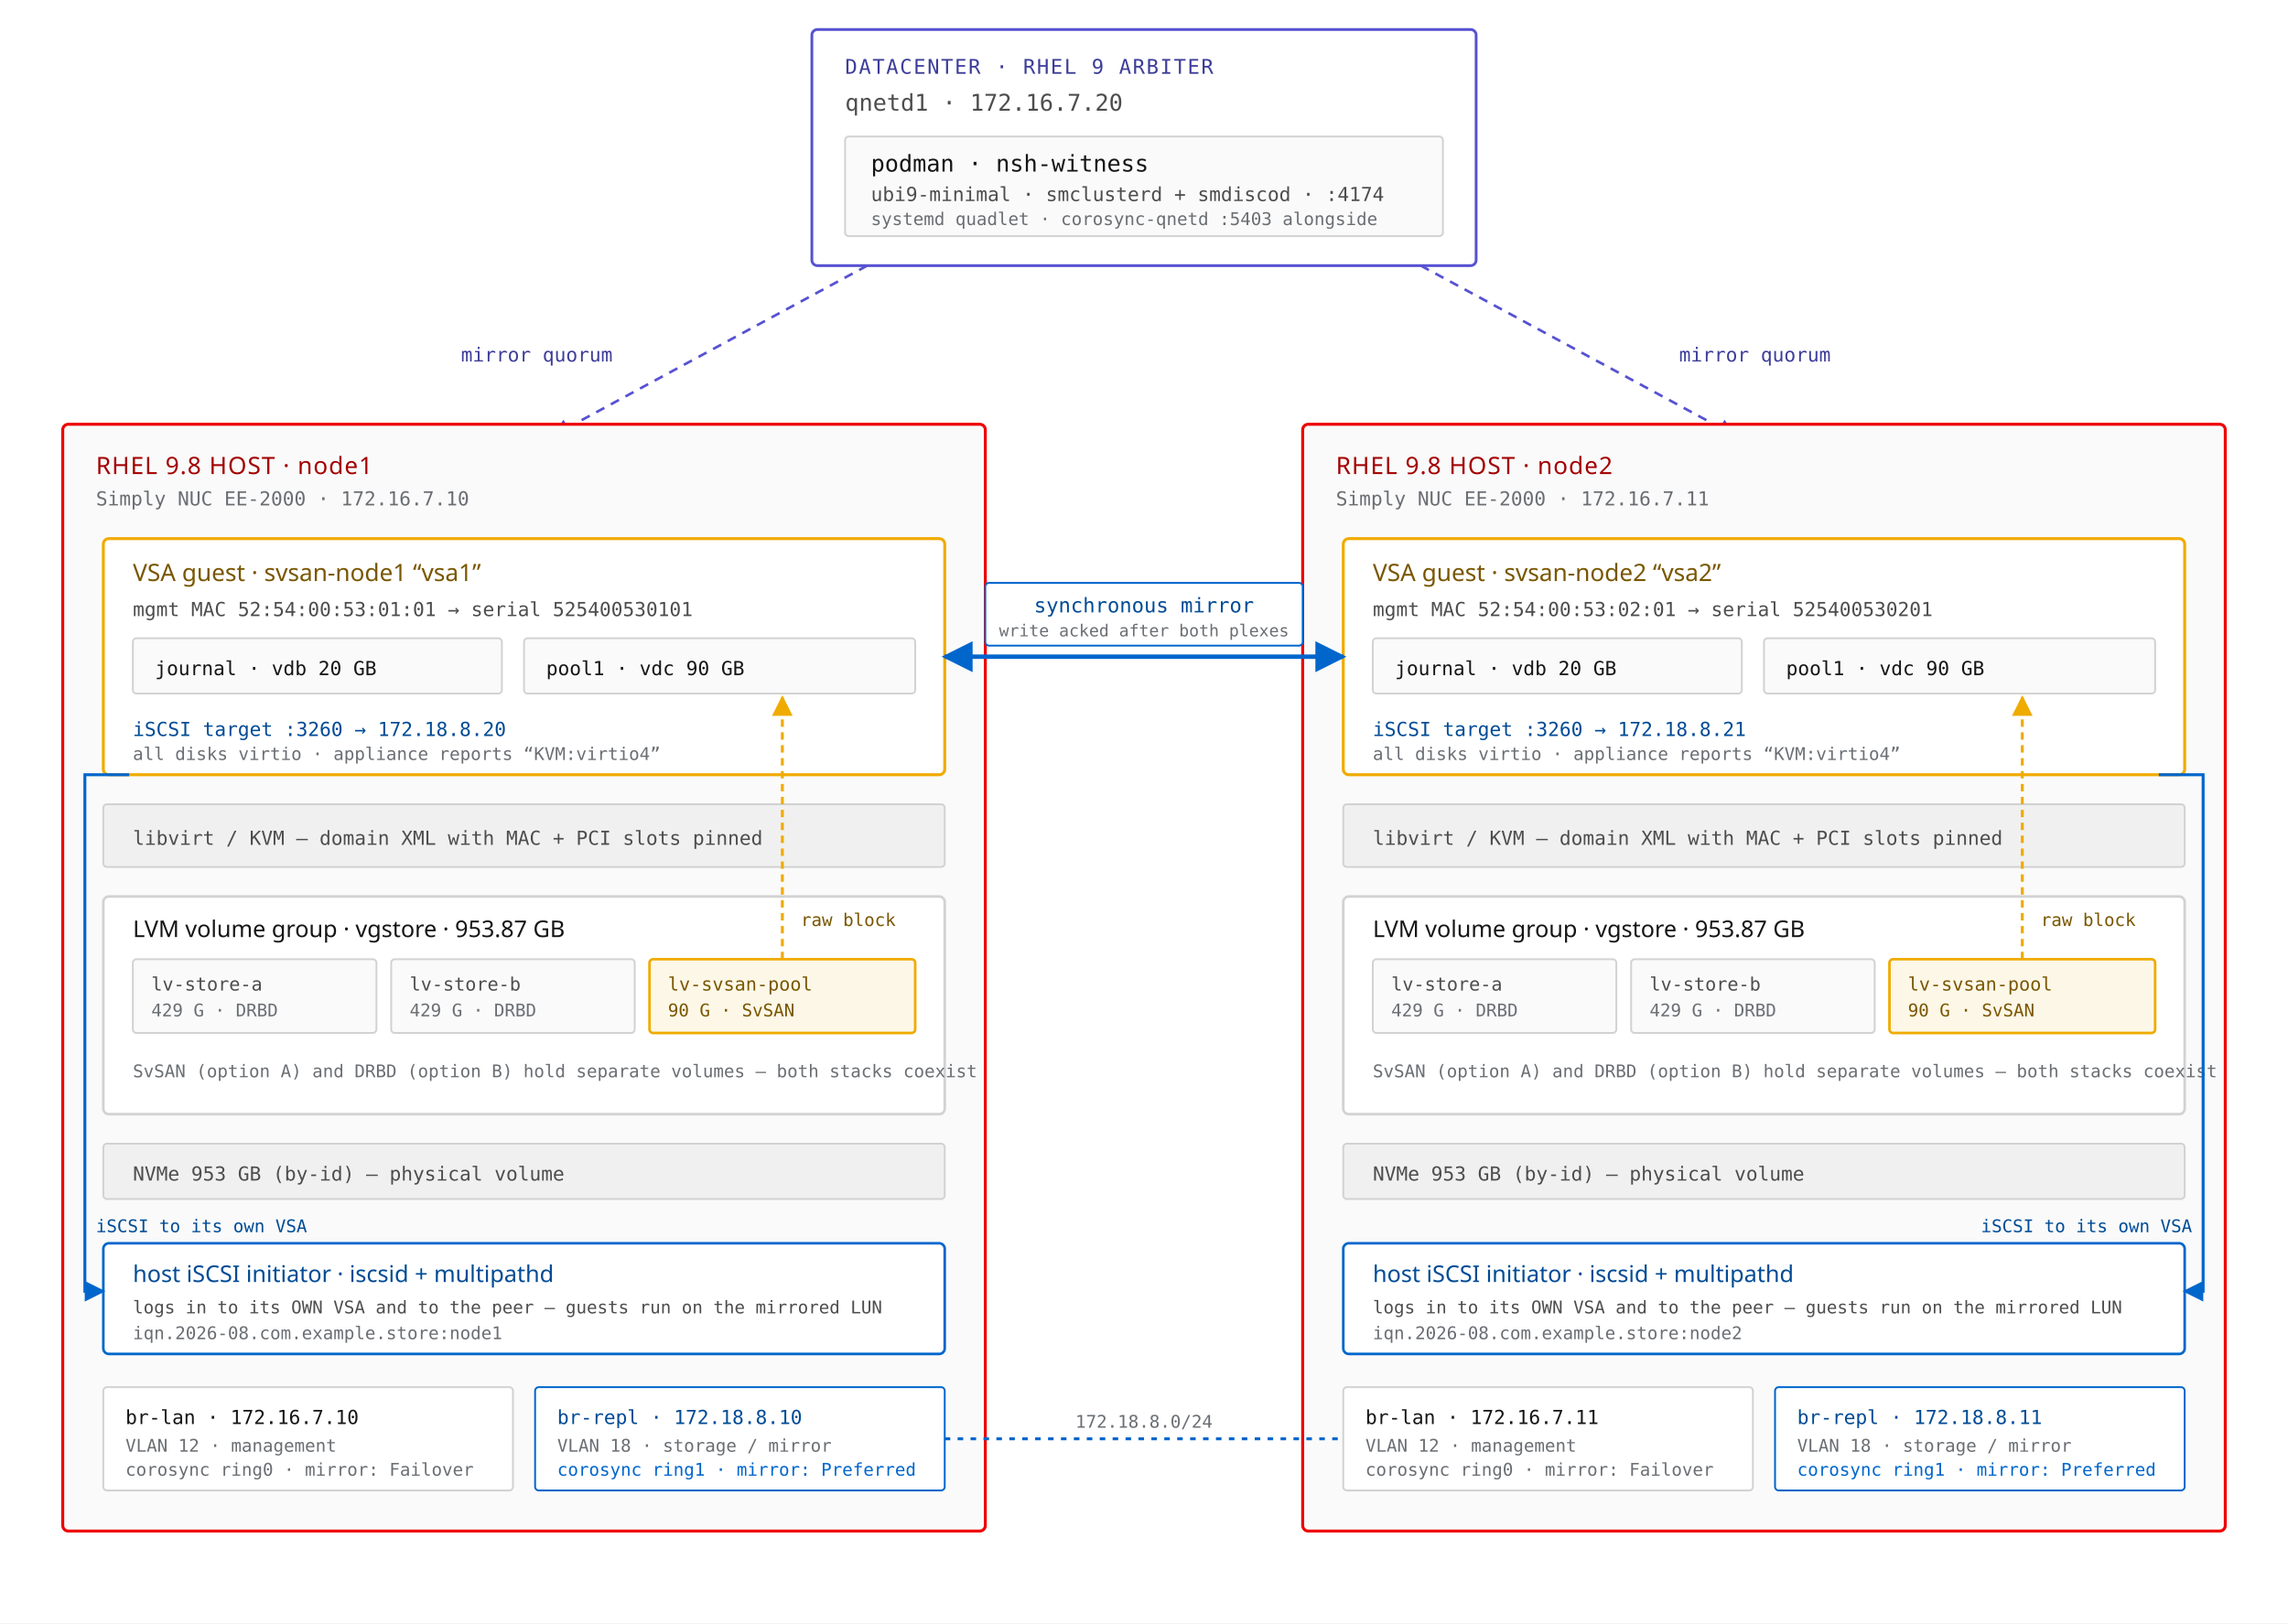
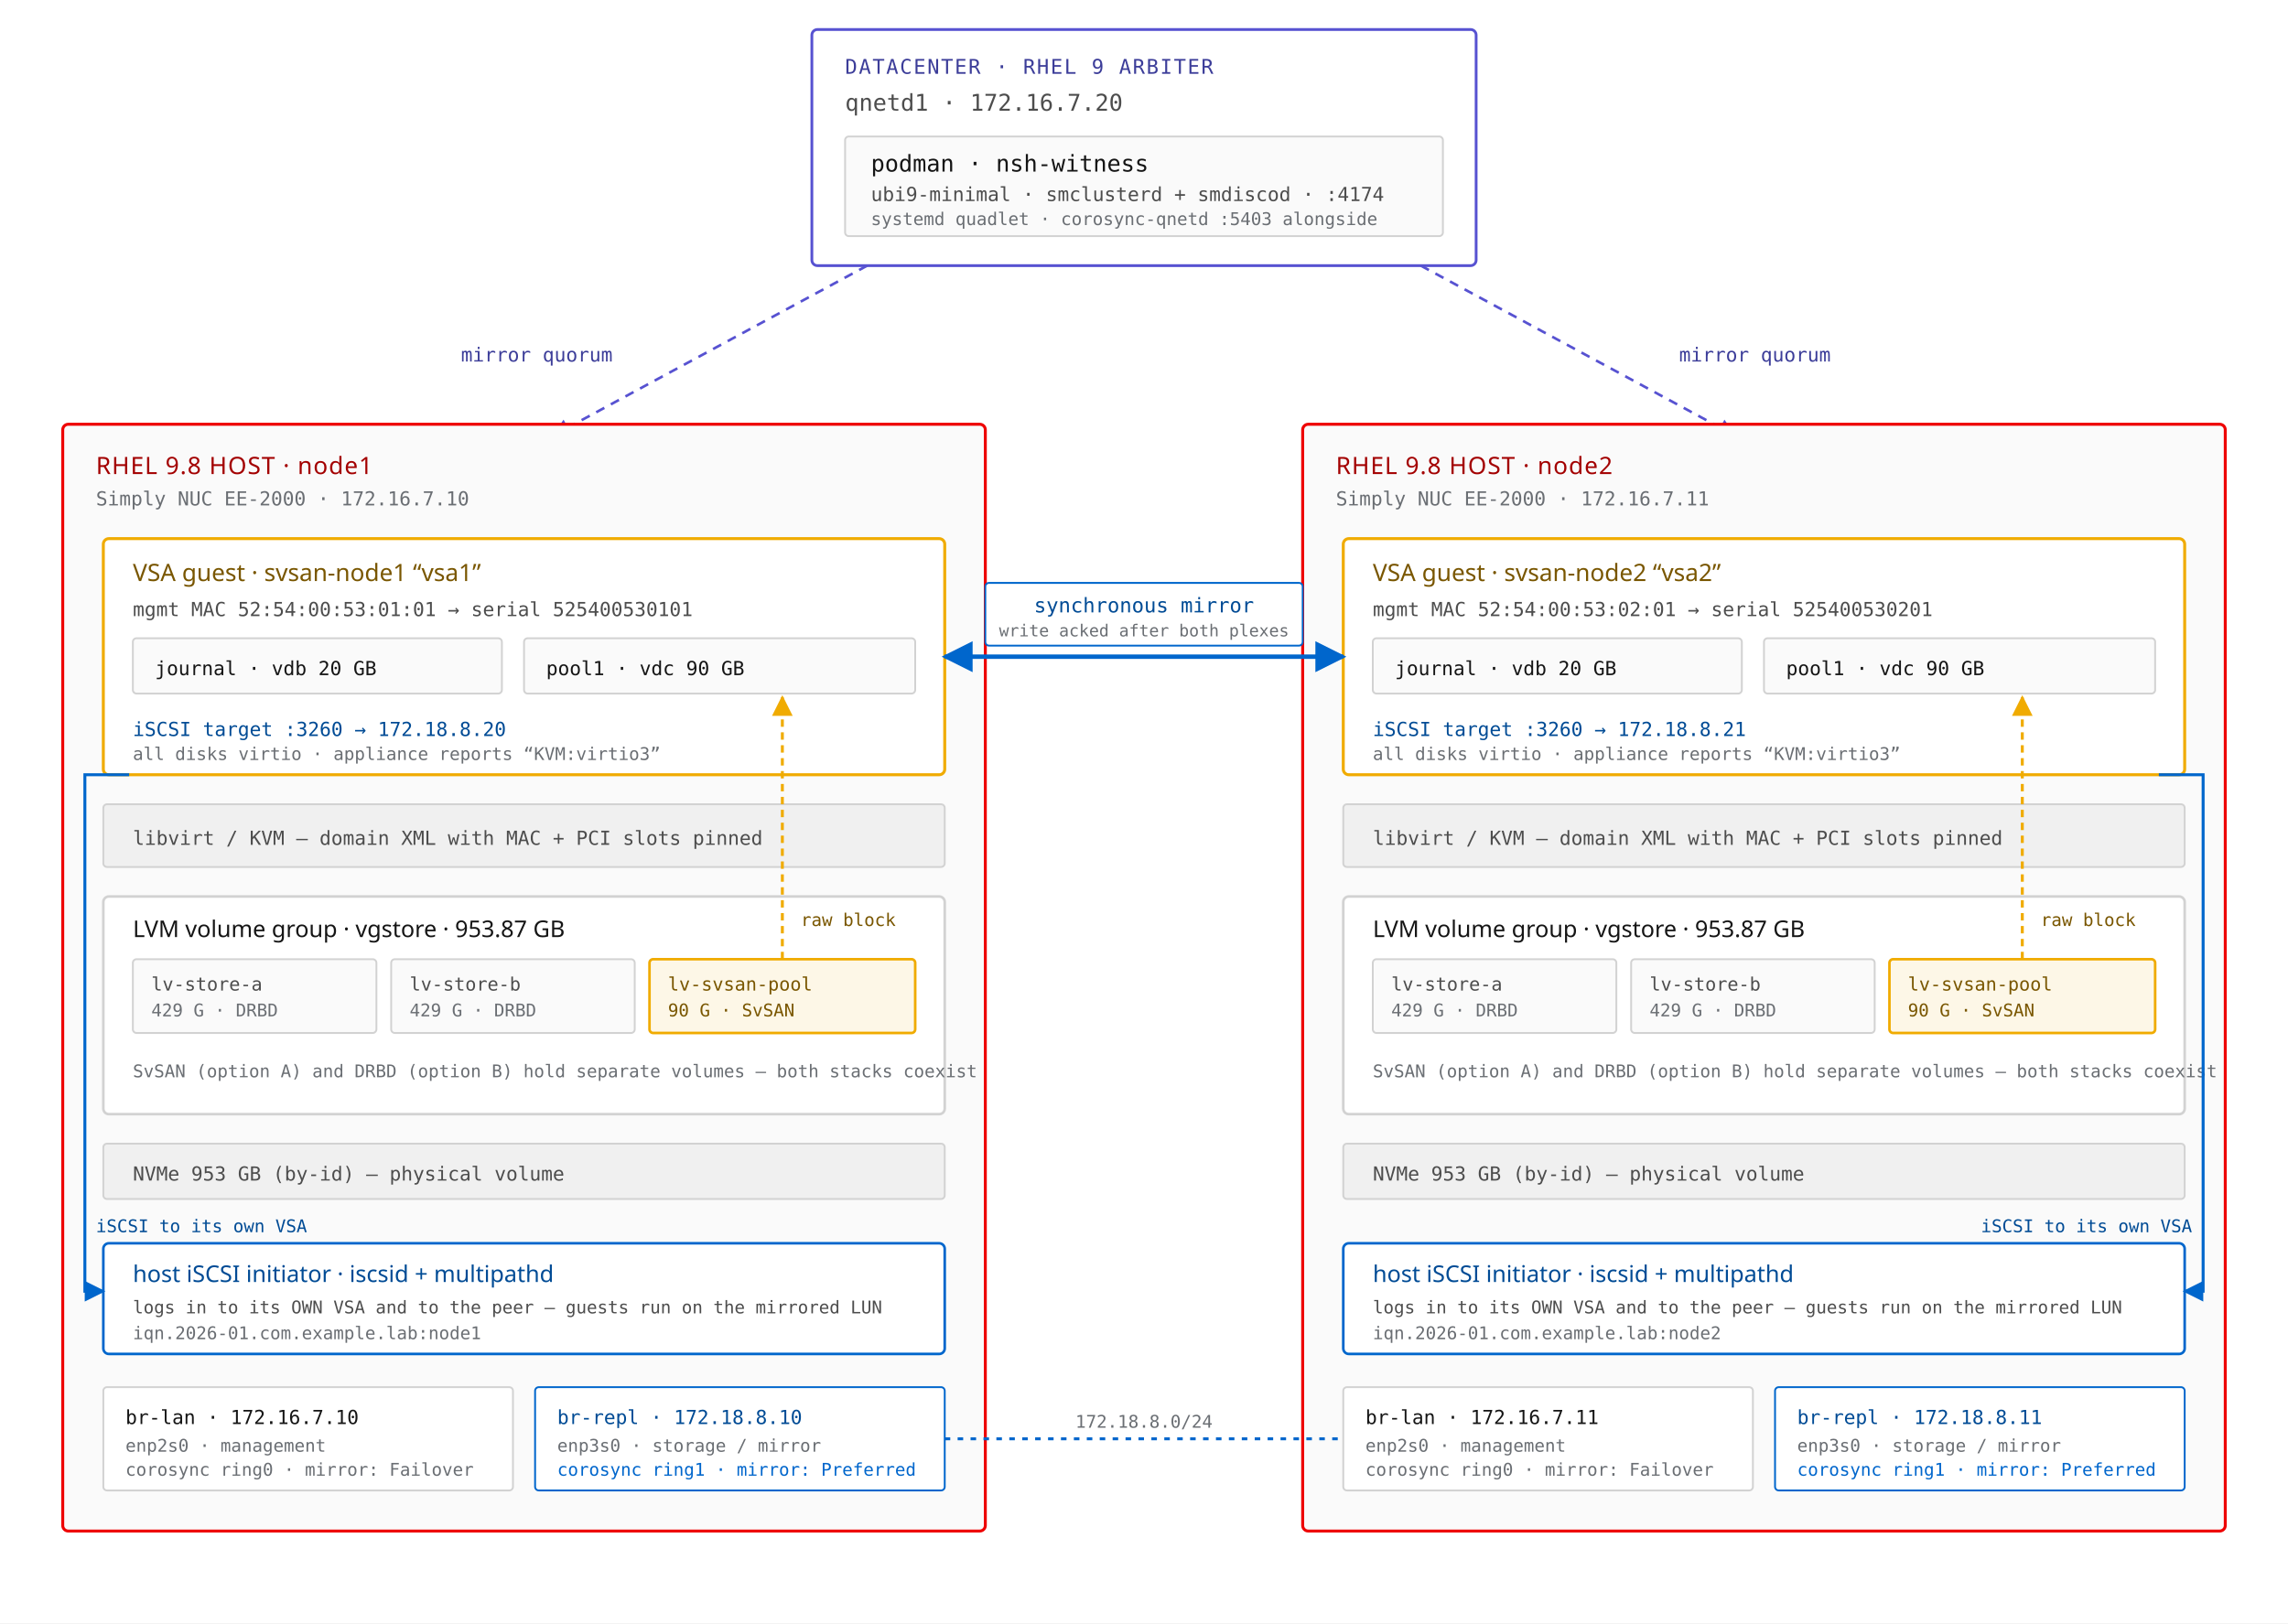
- <svg xmlns="http://www.w3.org/2000/svg" width="1240" height="880" viewBox="0 0 1240 880" role="img" aria-label="Two RHEL 9 hosts each running a StorMagic VSA on LVM-backed storage, mirroring synchronously over a storage VLAN, with a witness container on a third RHEL host arbitrating quorum.">
+ <svg xmlns="http://www.w3.org/2000/svg" width="1240" height="880" viewBox="0 0 1240 880" role="img" aria-label="Two RHEL 9 hosts each running a StorMagic VSA on LVM-backed storage, mirroring synchronously over a storage network, with a witness container on a third RHEL host arbitrating quorum.">
  <rect width="1240" height="880" fill="#ffffff" />
  <defs>
    <marker id="ar" viewBox="0 0 10 10" refX="9" refY="5" markerWidth="7" markerHeight="7" orient="auto-start-reverse">
      <path d="M0,0 L10,5 L0,10 z" fill="context-stroke" />
    </marker>
  </defs>
  <rect x="440" y="16" width="360" height="128" rx="3" fill="#ffffff" stroke="#5752d1" stroke-width="1.5" />
  <text x="458" y="40" font-family="Red Hat Mono, monospace" font-size="11" fill="#3c3d99" letter-spacing="0.8">DATACENTER · RHEL 9 ARBITER</text>
  <text x="458" y="60" font-family="Red Hat Mono, monospace" font-size="12.5" fill="#4d4d4d">qnetd1 · 172.16.7.20</text>
  <rect x="458" y="74" width="324" height="54" rx="2" fill="#fafafa" stroke="#d2d2d2" />
  <text x="472" y="93" font-family="Red Hat Mono, monospace" font-size="12.5" fill="#151515">podman · nsh-witness</text>
  <text x="472" y="109" font-family="Red Hat Mono, monospace" font-size="10.5" fill="#4d4d4d">ubi9-minimal · smclusterd + smdiscod · :4174</text>
  <text x="472" y="122" font-family="Red Hat Mono, monospace" font-size="9.5" fill="#6a6e73">systemd quadlet · corosync-qnetd :5403 alongside</text>
  <path d="M470,144 L300,236" stroke="#5752d1" stroke-width="1.4" stroke-dasharray="5 4" fill="none" marker-end="url(#ar)" />
  <path d="M770,144 L940,236" stroke="#5752d1" stroke-width="1.4" stroke-dasharray="5 4" fill="none" marker-end="url(#ar)" />
  <text x="332" y="196" font-family="Red Hat Mono, monospace" font-size="10.5" fill="#3c3d99" text-anchor="end">mirror quorum</text>
  <text x="910" y="196" font-family="Red Hat Mono, monospace" font-size="10.5" fill="#3c3d99">mirror quorum</text>
  <rect x="34" y="230" width="500" height="600" rx="3" fill="#fafafa" stroke="#ee0000" stroke-width="1.6" />
  <text x="52" y="257" font-family="Red Hat Display, sans-serif" font-size="13" font-weight="500" fill="#a30000" letter-spacing="0.5">RHEL 9.8 HOST · node1</text>
  <text x="52" y="274" font-family="Red Hat Mono, monospace" font-size="10.5" fill="#6a6e73">Simply NUC EE-2000 · 172.16.7.10</text>
  <rect x="706" y="230" width="500" height="600" rx="3" fill="#fafafa" stroke="#ee0000" stroke-width="1.6" />
  <text x="724" y="257" font-family="Red Hat Display, sans-serif" font-size="13" font-weight="500" fill="#a30000" letter-spacing="0.5">RHEL 9.8 HOST · node2</text>
  <text x="724" y="274" font-family="Red Hat Mono, monospace" font-size="10.5" fill="#6a6e73">Simply NUC EE-2000 · 172.16.7.11</text>
  <rect x="56" y="292" width="456" height="128" rx="3" fill="#ffffff" stroke="#f0ab00" stroke-width="1.6" />
  <text x="72" y="315" font-family="Red Hat Display, sans-serif" font-size="13" font-weight="500" fill="#795600">VSA guest · svsan-node1 “vsa1”</text>
  <text x="72" y="334" font-family="Red Hat Mono, monospace" font-size="10.5" fill="#4d4d4d">mgmt MAC 52:54:00:53:01:01 → serial 525400530101</text>
  <rect x="72" y="346" width="200" height="30" rx="2" fill="#fafafa" stroke="#d2d2d2" />
  <text x="84" y="366" font-family="Red Hat Mono, monospace" font-size="10.5" fill="#151515">journal · vdb 20 GB</text>
  <rect x="284" y="346" width="212" height="30" rx="2" fill="#fafafa" stroke="#d2d2d2" />
  <text x="296" y="366" font-family="Red Hat Mono, monospace" font-size="10.5" fill="#151515">pool1 · vdc 90 GB</text>
  <text x="72" y="399" font-family="Red Hat Mono, monospace" font-size="10.5" fill="#004b95">iSCSI target :3260 → 172.18.8.20</text>
-   <text x="72" y="412" font-family="Red Hat Mono, monospace" font-size="9.5" fill="#6a6e73">all disks virtio · appliance reports “KVM:virtio4”</text>
+   <text x="72" y="412" font-family="Red Hat Mono, monospace" font-size="9.5" fill="#6a6e73">all disks virtio · appliance reports “KVM:virtio3”</text>
  <rect x="728" y="292" width="456" height="128" rx="3" fill="#ffffff" stroke="#f0ab00" stroke-width="1.6" />
  <text x="744" y="315" font-family="Red Hat Display, sans-serif" font-size="13" font-weight="500" fill="#795600">VSA guest · svsan-node2 “vsa2”</text>
  <text x="744" y="334" font-family="Red Hat Mono, monospace" font-size="10.5" fill="#4d4d4d">mgmt MAC 52:54:00:53:02:01 → serial 525400530201</text>
  <rect x="744" y="346" width="200" height="30" rx="2" fill="#fafafa" stroke="#d2d2d2" />
  <text x="756" y="366" font-family="Red Hat Mono, monospace" font-size="10.5" fill="#151515">journal · vdb 20 GB</text>
  <rect x="956" y="346" width="212" height="30" rx="2" fill="#fafafa" stroke="#d2d2d2" />
  <text x="968" y="366" font-family="Red Hat Mono, monospace" font-size="10.5" fill="#151515">pool1 · vdc 90 GB</text>
  <text x="744" y="399" font-family="Red Hat Mono, monospace" font-size="10.5" fill="#004b95">iSCSI target :3260 → 172.18.8.21</text>
-   <text x="744" y="412" font-family="Red Hat Mono, monospace" font-size="9.5" fill="#6a6e73">all disks virtio · appliance reports “KVM:virtio4”</text>
+   <text x="744" y="412" font-family="Red Hat Mono, monospace" font-size="9.5" fill="#6a6e73">all disks virtio · appliance reports “KVM:virtio3”</text>
  <path d="M512,356 L728,356" stroke="#0066cc" stroke-width="2.4" fill="none" marker-end="url(#ar)" marker-start="url(#ar)" />
  <rect x="534" y="316" width="172" height="34" rx="2" fill="#ffffff" stroke="#0066cc" stroke-width="1" />
  <text x="620" y="332" font-family="Red Hat Mono, monospace" font-size="11" fill="#004b95" text-anchor="middle">synchronous mirror</text>
  <text x="620" y="345" font-family="Red Hat Mono, monospace" font-size="9" fill="#6a6e73" text-anchor="middle">write acked after both plexes</text>
  <rect x="56" y="436" width="456" height="34" rx="2" fill="#f0f0f0" stroke="#d2d2d2" />
  <text x="72" y="458" font-family="Red Hat Mono, monospace" font-size="10.5" fill="#4d4d4d">libvirt / KVM — domain XML with MAC + PCI slots pinned</text>
  <rect x="728" y="436" width="456" height="34" rx="2" fill="#f0f0f0" stroke="#d2d2d2" />
  <text x="744" y="458" font-family="Red Hat Mono, monospace" font-size="10.5" fill="#4d4d4d">libvirt / KVM — domain XML with MAC + PCI slots pinned</text>
  <rect x="56" y="486" width="456" height="118" rx="3" fill="#ffffff" stroke="#d2d2d2" stroke-width="1.4" />
  <text x="72" y="508" font-family="Red Hat Display, sans-serif" font-size="12.5" font-weight="500" fill="#151515">LVM volume group · vgstore · 953.87 GB</text>
  <rect x="72" y="520" width="132" height="40" rx="2" fill="#fafafa" stroke="#d2d2d2" />
  <text x="82" y="537" font-family="Red Hat Mono, monospace" font-size="10" fill="#4d4d4d">lv-store-a</text>
  <text x="82" y="551" font-family="Red Hat Mono, monospace" font-size="9.5" fill="#6a6e73">429 G · DRBD</text>
  <rect x="212" y="520" width="132" height="40" rx="2" fill="#fafafa" stroke="#d2d2d2" />
  <text x="222" y="537" font-family="Red Hat Mono, monospace" font-size="10" fill="#4d4d4d">lv-store-b</text>
  <text x="222" y="551" font-family="Red Hat Mono, monospace" font-size="9.5" fill="#6a6e73">429 G · DRBD</text>
  <rect x="352" y="520" width="144" height="40" rx="2" fill="#fdf7e7" stroke="#f0ab00" stroke-width="1.4" />
  <text x="362" y="537" font-family="Red Hat Mono, monospace" font-size="10" fill="#795600">lv-svsan-pool</text>
  <text x="362" y="551" font-family="Red Hat Mono, monospace" font-size="9.5" fill="#795600">90 G · SvSAN</text>
  <text x="72" y="584" font-family="Red Hat Mono, monospace" font-size="9.5" fill="#6a6e73">SvSAN (option A) and DRBD (option B) hold separate volumes — both stacks coexist</text>
  <rect x="728" y="486" width="456" height="118" rx="3" fill="#ffffff" stroke="#d2d2d2" stroke-width="1.4" />
  <text x="744" y="508" font-family="Red Hat Display, sans-serif" font-size="12.5" font-weight="500" fill="#151515">LVM volume group · vgstore · 953.87 GB</text>
  <rect x="744" y="520" width="132" height="40" rx="2" fill="#fafafa" stroke="#d2d2d2" />
  <text x="754" y="537" font-family="Red Hat Mono, monospace" font-size="10" fill="#4d4d4d">lv-store-a</text>
  <text x="754" y="551" font-family="Red Hat Mono, monospace" font-size="9.5" fill="#6a6e73">429 G · DRBD</text>
  <rect x="884" y="520" width="132" height="40" rx="2" fill="#fafafa" stroke="#d2d2d2" />
  <text x="894" y="537" font-family="Red Hat Mono, monospace" font-size="10" fill="#4d4d4d">lv-store-b</text>
  <text x="894" y="551" font-family="Red Hat Mono, monospace" font-size="9.5" fill="#6a6e73">429 G · DRBD</text>
  <rect x="1024" y="520" width="144" height="40" rx="2" fill="#fdf7e7" stroke="#f0ab00" stroke-width="1.4" />
  <text x="1034" y="537" font-family="Red Hat Mono, monospace" font-size="10" fill="#795600">lv-svsan-pool</text>
  <text x="1034" y="551" font-family="Red Hat Mono, monospace" font-size="9.5" fill="#795600">90 G · SvSAN</text>
  <text x="744" y="584" font-family="Red Hat Mono, monospace" font-size="9.5" fill="#6a6e73">SvSAN (option A) and DRBD (option B) hold separate volumes — both stacks coexist</text>
  <path d="M424,520 L424,378" stroke="#f0ab00" stroke-width="1.6" fill="none" marker-end="url(#ar)" stroke-dasharray="4 3" />
  <text x="434" y="502" font-family="Red Hat Mono, monospace" font-size="9.5" fill="#795600">raw block</text>
  <path d="M1096,520 L1096,378" stroke="#f0ab00" stroke-width="1.6" fill="none" marker-end="url(#ar)" stroke-dasharray="4 3" />
  <text x="1106" y="502" font-family="Red Hat Mono, monospace" font-size="9.5" fill="#795600">raw block</text>
  <rect x="56" y="620" width="456" height="30" rx="2" fill="#f0f0f0" stroke="#d2d2d2" />
  <text x="72" y="640" font-family="Red Hat Mono, monospace" font-size="10.5" fill="#4d4d4d">NVMe 953 GB (by-id) — physical volume</text>
  <rect x="728" y="620" width="456" height="30" rx="2" fill="#f0f0f0" stroke="#d2d2d2" />
  <text x="744" y="640" font-family="Red Hat Mono, monospace" font-size="10.5" fill="#4d4d4d">NVMe 953 GB (by-id) — physical volume</text>
  <text x="52" y="668" font-family="Red Hat Mono, monospace" font-size="9.5" fill="#004b95">iSCSI to its own VSA</text>
  <rect x="56" y="674" width="456" height="60" rx="3" fill="#ffffff" stroke="#0066cc" stroke-width="1.4" />
  <text x="72" y="695" font-family="Red Hat Display, sans-serif" font-size="12.5" font-weight="500" fill="#004b95">host iSCSI initiator · iscsid + multipathd</text>
  <text x="72" y="712" font-family="Red Hat Mono, monospace" font-size="9.5" fill="#4d4d4d">logs in to its OWN VSA and to the peer — guests run on the mirrored LUN</text>
-   <text x="72" y="726" font-family="Red Hat Mono, monospace" font-size="9.5" fill="#6a6e73">iqn.2026-08.com.example.store:node1</text>
+   <text x="72" y="726" font-family="Red Hat Mono, monospace" font-size="9.5" fill="#6a6e73">iqn.2026-01.com.example.lab:node1</text>
  <text x="1188" y="668" font-family="Red Hat Mono, monospace" font-size="9.5" fill="#004b95" text-anchor="end">iSCSI to its own VSA</text>
  <rect x="728" y="674" width="456" height="60" rx="3" fill="#ffffff" stroke="#0066cc" stroke-width="1.4" />
  <text x="744" y="695" font-family="Red Hat Display, sans-serif" font-size="12.5" font-weight="500" fill="#004b95">host iSCSI initiator · iscsid + multipathd</text>
  <text x="744" y="712" font-family="Red Hat Mono, monospace" font-size="9.5" fill="#4d4d4d">logs in to its OWN VSA and to the peer — guests run on the mirrored LUN</text>
-   <text x="744" y="726" font-family="Red Hat Mono, monospace" font-size="9.5" fill="#6a6e73">iqn.2026-08.com.example.store:node2</text>
+   <text x="744" y="726" font-family="Red Hat Mono, monospace" font-size="9.5" fill="#6a6e73">iqn.2026-01.com.example.lab:node2</text>
  <path d="M70,420 L46,420 L46,700 L56,700" stroke="#0066cc" stroke-width="1.6" fill="none" marker-end="url(#ar)" />
  <path d="M1170,420 L1194,420 L1194,700 L1184,700" stroke="#0066cc" stroke-width="1.6" fill="none" marker-end="url(#ar)" />
  <rect x="56" y="752" width="222" height="56" rx="2" fill="#ffffff" stroke="#d2d2d2" />
  <text x="68" y="772" font-family="Red Hat Mono, monospace" font-size="10.5" fill="#151515">br-lan · 172.16.7.10</text>
-   <text x="68" y="787" font-family="Red Hat Mono, monospace" font-size="9.5" fill="#6a6e73">VLAN 12 · management</text>
+   <text x="68" y="787" font-family="Red Hat Mono, monospace" font-size="9.5" fill="#6a6e73">enp2s0 · management</text>
  <text x="68" y="800" font-family="Red Hat Mono, monospace" font-size="9.5" fill="#6a6e73">corosync ring0 · mirror: Failover</text>
  <rect x="290" y="752" width="222" height="56" rx="2" fill="#ffffff" stroke="#0066cc" />
  <text x="302" y="772" font-family="Red Hat Mono, monospace" font-size="10.5" fill="#004b95">br-repl · 172.18.8.10</text>
-   <text x="302" y="787" font-family="Red Hat Mono, monospace" font-size="9.5" fill="#6a6e73">VLAN 18 · storage / mirror</text>
+   <text x="302" y="787" font-family="Red Hat Mono, monospace" font-size="9.5" fill="#6a6e73">enp3s0 · storage / mirror</text>
  <text x="302" y="800" font-family="Red Hat Mono, monospace" font-size="9.5" fill="#0066cc">corosync ring1 · mirror: Preferred</text>
  <rect x="728" y="752" width="222" height="56" rx="2" fill="#ffffff" stroke="#d2d2d2" />
  <text x="740" y="772" font-family="Red Hat Mono, monospace" font-size="10.5" fill="#151515">br-lan · 172.16.7.11</text>
-   <text x="740" y="787" font-family="Red Hat Mono, monospace" font-size="9.5" fill="#6a6e73">VLAN 12 · management</text>
+   <text x="740" y="787" font-family="Red Hat Mono, monospace" font-size="9.5" fill="#6a6e73">enp2s0 · management</text>
  <text x="740" y="800" font-family="Red Hat Mono, monospace" font-size="9.5" fill="#6a6e73">corosync ring0 · mirror: Failover</text>
  <rect x="962" y="752" width="222" height="56" rx="2" fill="#ffffff" stroke="#0066cc" />
  <text x="974" y="772" font-family="Red Hat Mono, monospace" font-size="10.5" fill="#004b95">br-repl · 172.18.8.11</text>
-   <text x="974" y="787" font-family="Red Hat Mono, monospace" font-size="9.5" fill="#6a6e73">VLAN 18 · storage / mirror</text>
+   <text x="974" y="787" font-family="Red Hat Mono, monospace" font-size="9.5" fill="#6a6e73">enp3s0 · storage / mirror</text>
  <text x="974" y="800" font-family="Red Hat Mono, monospace" font-size="9.5" fill="#0066cc">corosync ring1 · mirror: Preferred</text>
  <path d="M512,780 L728,780" stroke="#0066cc" stroke-width="1.6" fill="none" stroke-dasharray="3 4" />
  <text x="620" y="774" font-family="Red Hat Mono, monospace" font-size="9.5" fill="#6a6e73" text-anchor="middle">172.18.8.0/24</text>
</svg>
